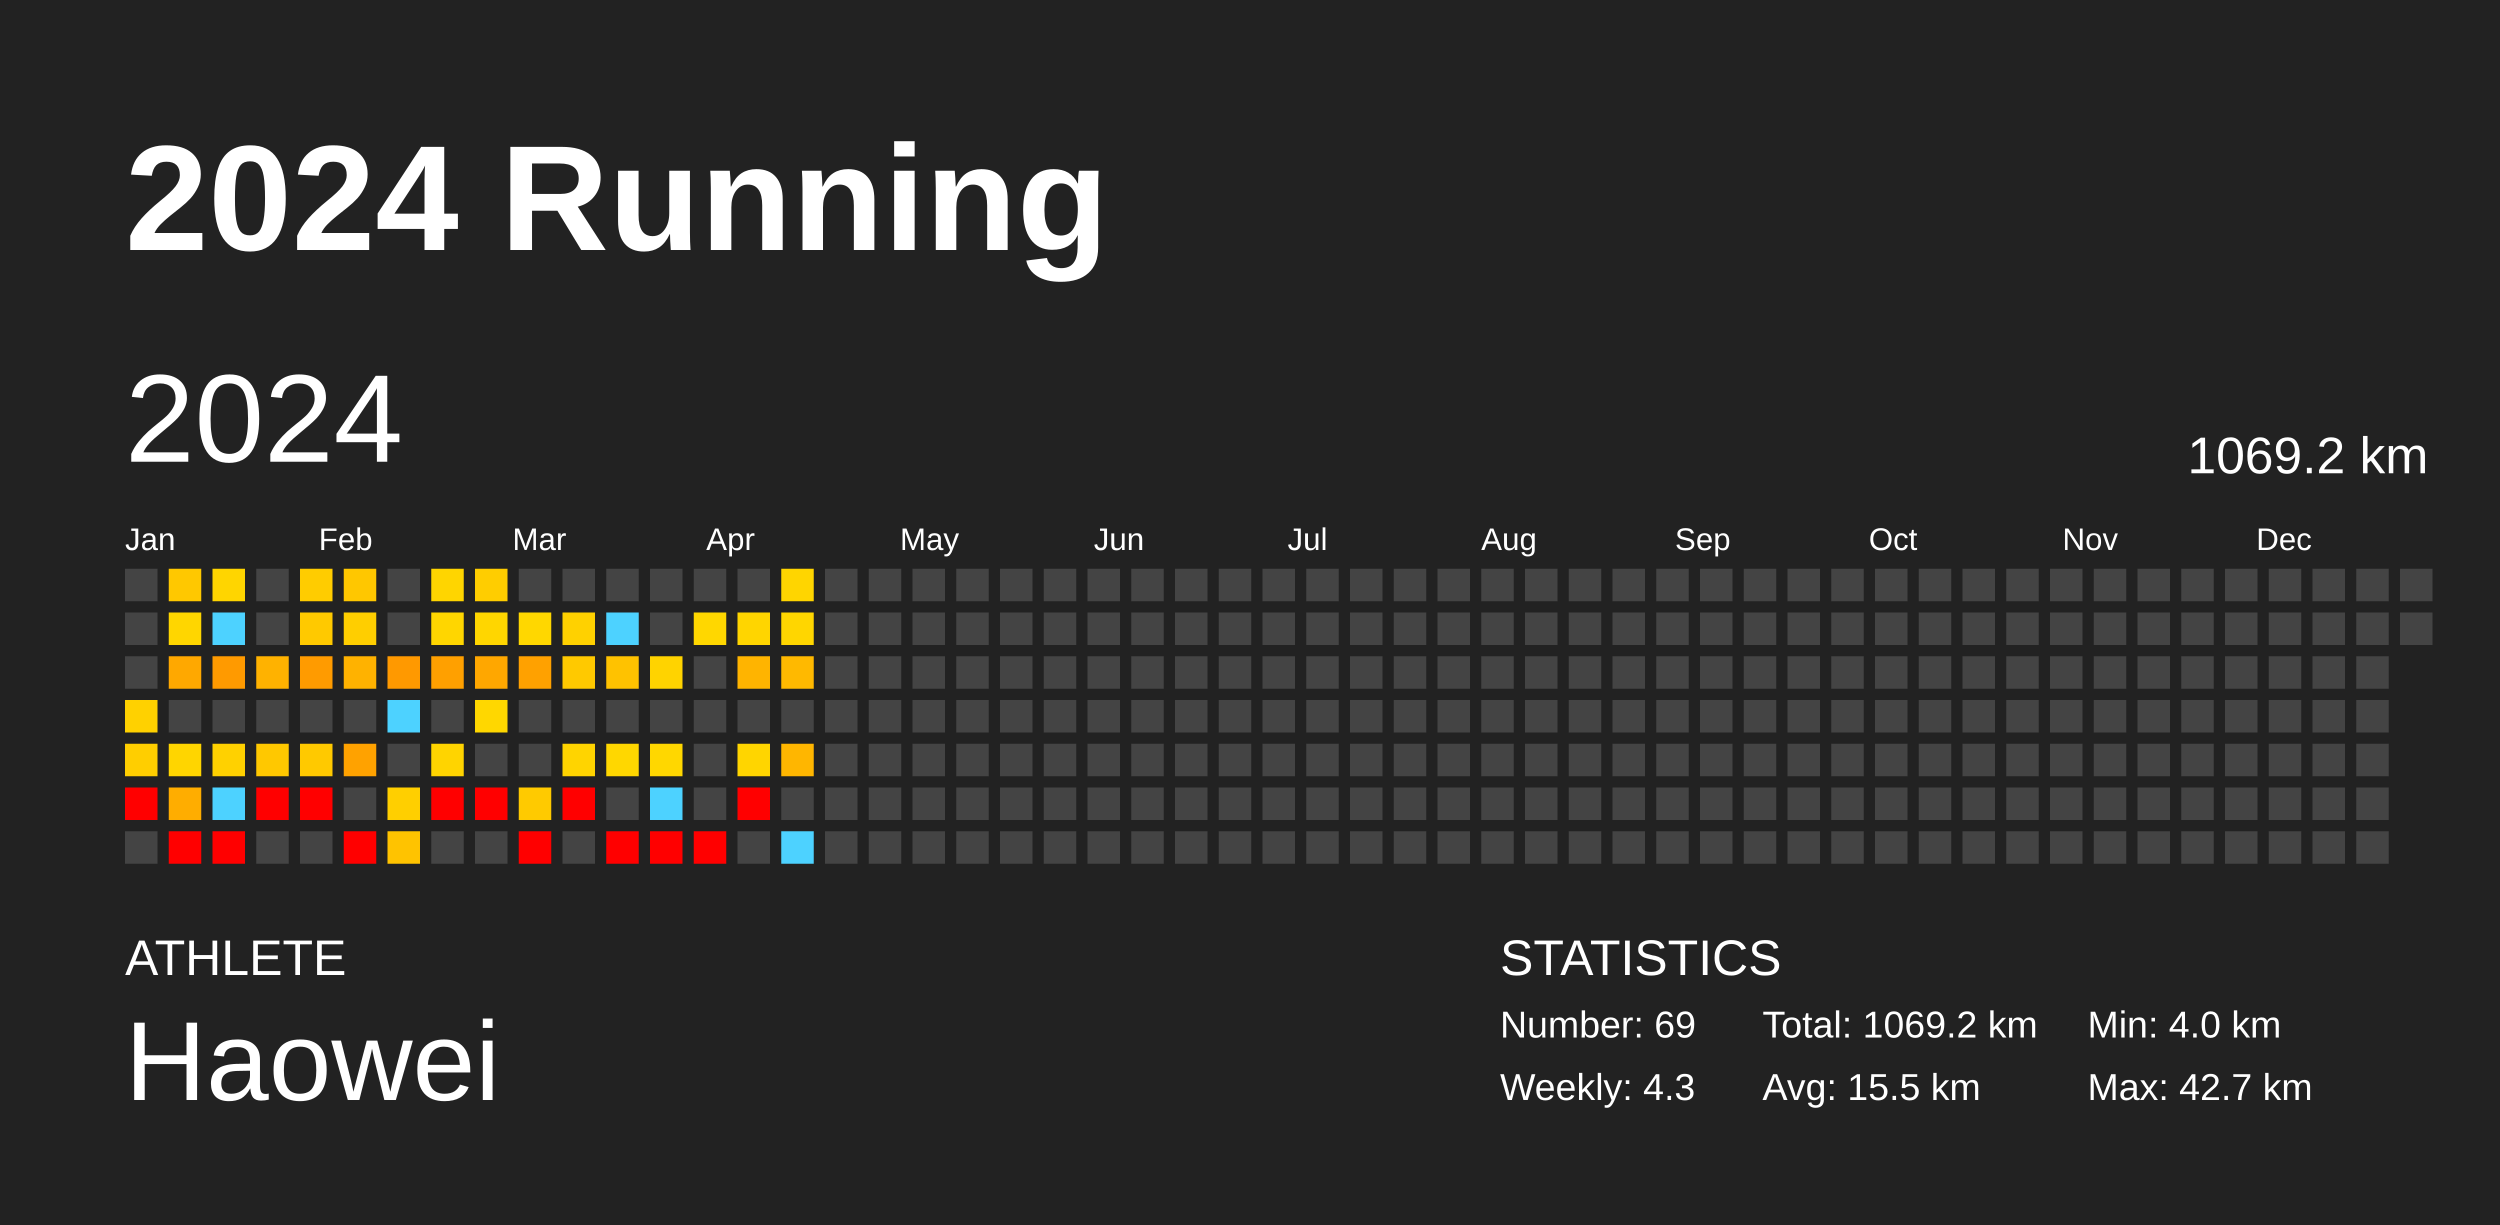
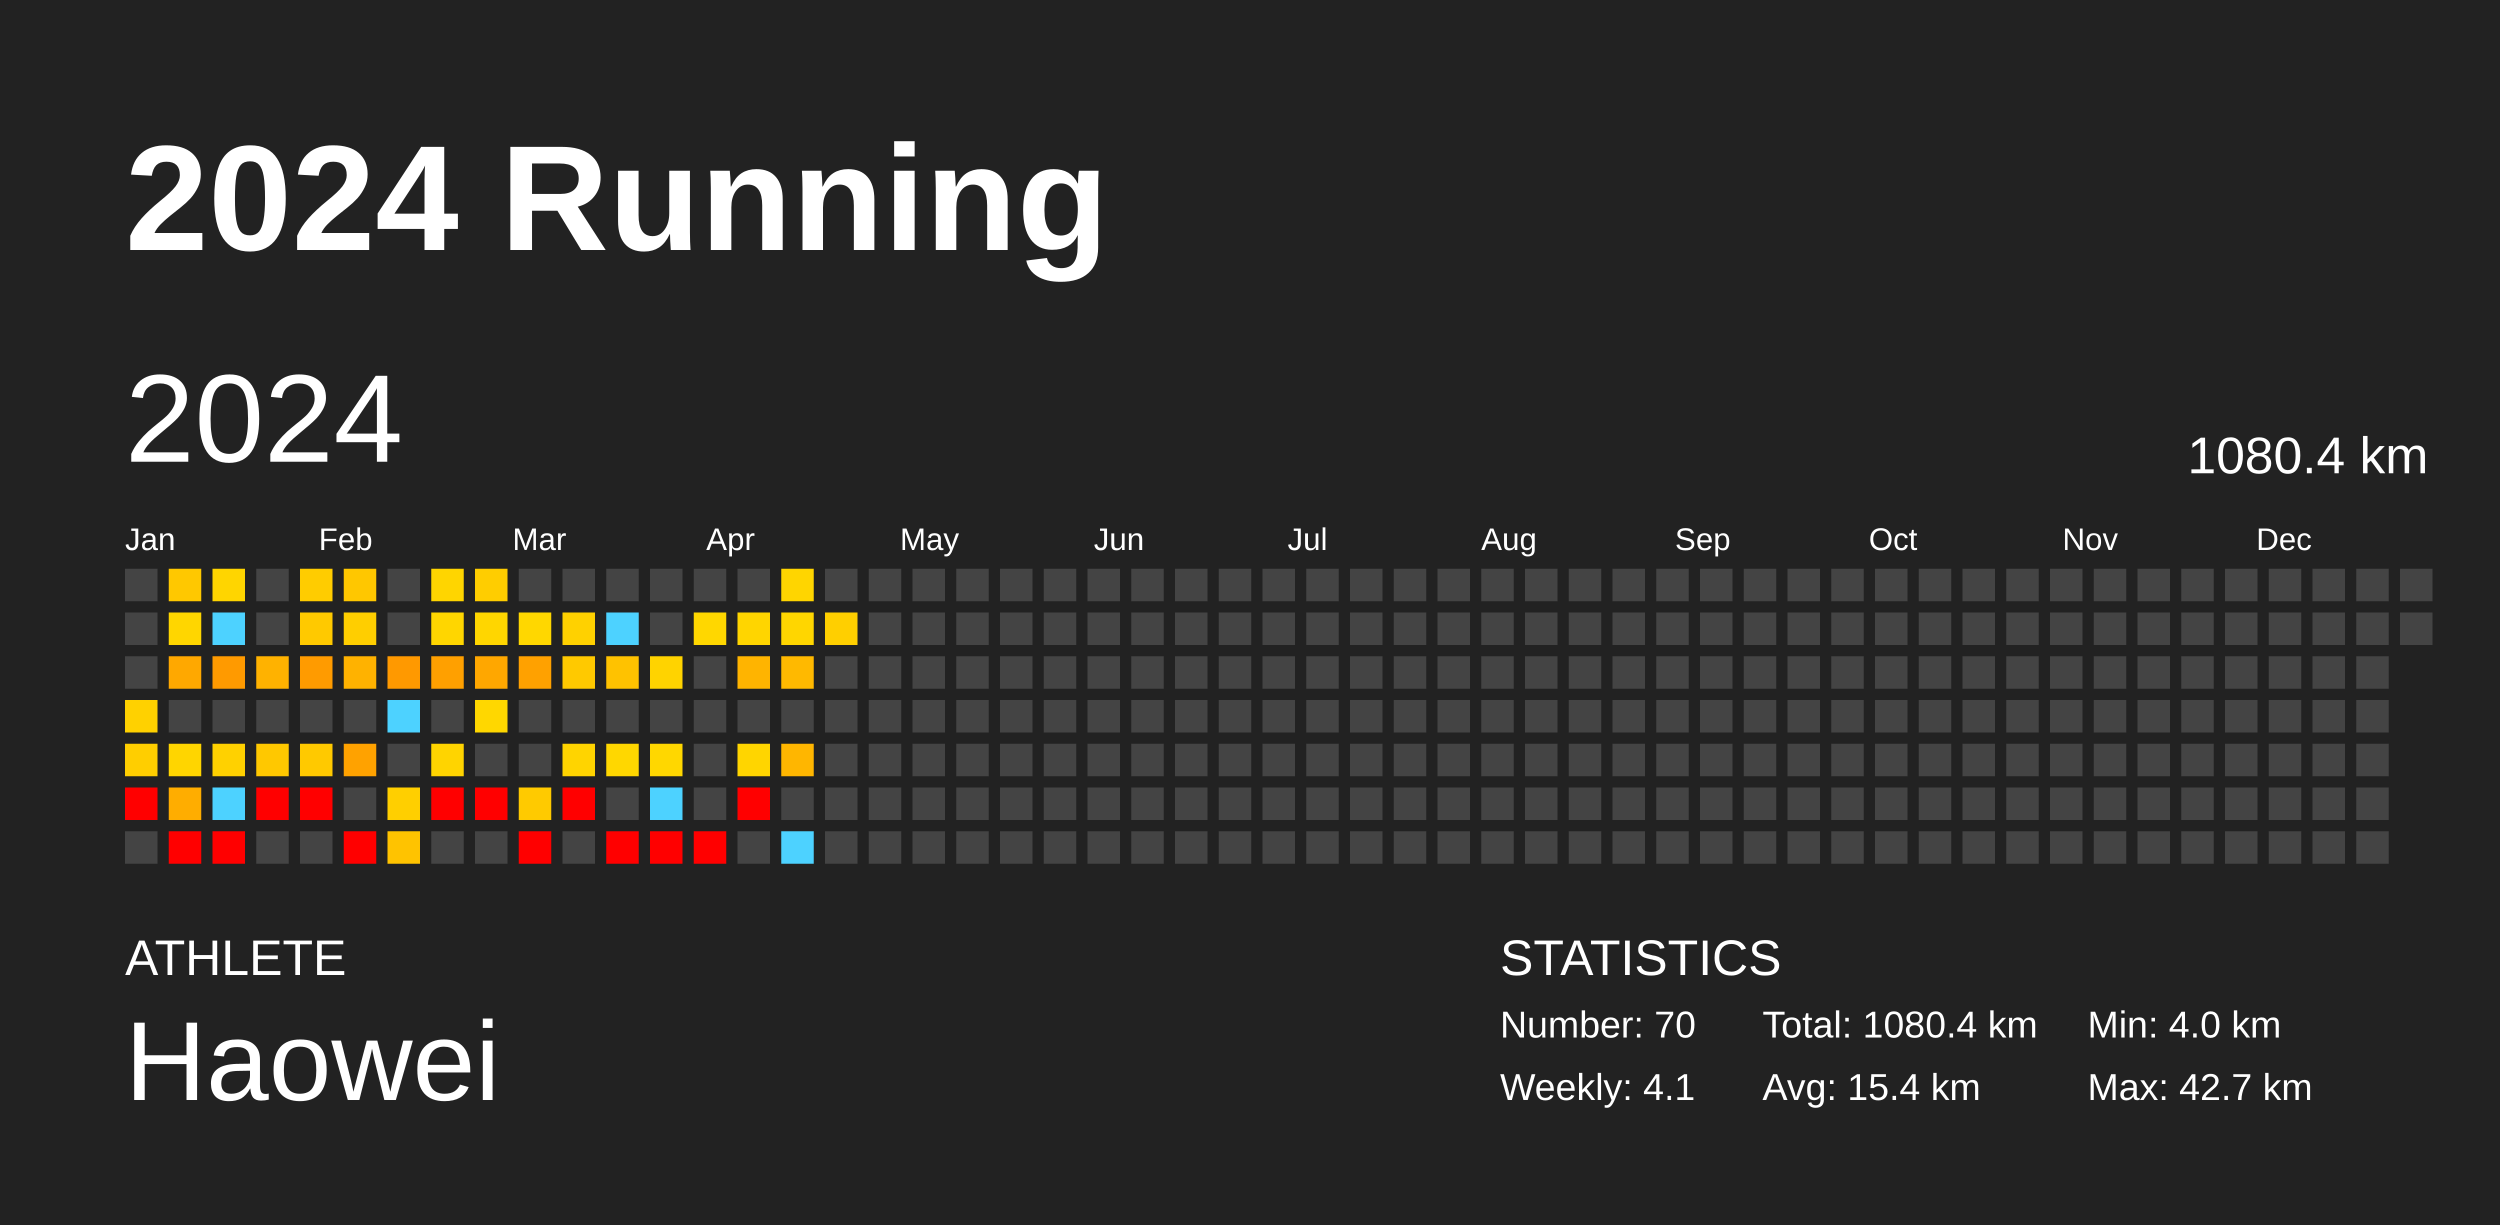
<svg xmlns="http://www.w3.org/2000/svg" baseProfile="full" height="98mm" version="1.1" viewBox="0,0,200,98" width="200mm">
  <defs />
  <rect fill="#222222" height="98" width="200" x="0" y="0" />
  <text fill="#FFFFFF" style="font-size:12px; font-family:Arial; font-weight:bold;" x="10" y="20">2024 Running</text>
  <text fill="#FFFFFF" style="font-size:4px; font-family:Arial" x="10" y="78">ATHLETE</text>
  <text fill="#FFFFFF" style="font-size:9px; font-family:Arial" x="10" y="88">Haowei</text>
  <text fill="#FFFFFF" style="font-size:4px; font-family:Arial" x="120" y="78">STATISTICS</text>
-   <text fill="#FFFFFF" style="font-size:3px; font-family:Arial" x="120" y="83">Number: 69</text>
-   <text fill="#FFFFFF" style="font-size:3px; font-family:Arial" x="120" y="88">Weekly: 4.3</text>
-   <text fill="#FFFFFF" style="font-size:3px; font-family:Arial" x="141" y="83">Total: 1069.2 km</text>
-   <text fill="#FFFFFF" style="font-size:3px; font-family:Arial" x="141" y="88">Avg: 15.5 km</text>
+   <text fill="#FFFFFF" style="font-size:3px; font-family:Arial" x="120" y="83">Number: 70</text>
+   <text fill="#FFFFFF" style="font-size:3px; font-family:Arial" x="120" y="88">Weekly: 4.1</text>
+   <text fill="#FFFFFF" style="font-size:3px; font-family:Arial" x="141" y="83">Total: 1080.4 km</text>
+   <text fill="#FFFFFF" style="font-size:3px; font-family:Arial" x="141" y="88">Avg: 15.4 km</text>
  <text fill="#FFFFFF" style="font-size:3px; font-family:Arial" x="167" y="83">Min: 4.0 km</text>
  <text fill="#FFFFFF" style="font-size:3px; font-family:Arial" x="167" y="88">Max: 42.7 km</text>
  <text dominant-baseline="hanging" fill="#FFFFFF" style="font-size:10.0px; font-family:Arial;" x="10" y="30">2024</text>
-   <text dominant-baseline="hanging" fill="#FFFFFF" style="font-size:4.125px; font-family:Arial;" x="175" y="35">1069.2 km</text>
+   <text dominant-baseline="hanging" fill="#FFFFFF" style="font-size:4.125px; font-family:Arial;" x="175" y="35">1080.4 km</text>
  <text fill="#FFFFFF" style="font-size:2.5px; font-family:Arial" x="10.0" y="44">Jan</text>
  <text fill="#FFFFFF" style="font-size:2.5px; font-family:Arial" x="25.5" y="44">Feb</text>
  <text fill="#FFFFFF" style="font-size:2.5px; font-family:Arial" x="41.0" y="44">Mar</text>
  <text fill="#FFFFFF" style="font-size:2.5px; font-family:Arial" x="56.5" y="44">Apr</text>
  <text fill="#FFFFFF" style="font-size:2.5px; font-family:Arial" x="72.0" y="44">May</text>
  <text fill="#FFFFFF" style="font-size:2.5px; font-family:Arial" x="87.5" y="44">Jun</text>
  <text fill="#FFFFFF" style="font-size:2.5px; font-family:Arial" x="103.0" y="44">Jul</text>
  <text fill="#FFFFFF" style="font-size:2.5px; font-family:Arial" x="118.5" y="44">Aug</text>
  <text fill="#FFFFFF" style="font-size:2.5px; font-family:Arial" x="134.0" y="44">Sep</text>
  <text fill="#FFFFFF" style="font-size:2.5px; font-family:Arial" x="149.5" y="44">Oct</text>
  <text fill="#FFFFFF" style="font-size:2.5px; font-family:Arial" x="165.0" y="44">Nov</text>
  <text fill="#FFFFFF" style="font-size:2.5px; font-family:Arial" x="180.5" y="44">Dec</text>
  <rect fill="#444444" height="2.6" width="2.6" x="10.0" y="45.5" />
  <rect fill="#444444" height="2.6" width="2.6" x="10.0" y="49.0" />
  <rect fill="#444444" height="2.6" width="2.6" x="10.0" y="52.5" />
  <rect fill="#ffd100" height="2.6" width="2.6" x="10.0" y="56.0" />
  <rect fill="#ffce00" height="2.6" width="2.6" x="10.0" y="59.5" />
  <rect fill="red" height="2.6" width="2.6" x="10.0" y="63.0" />
  <rect fill="#444444" height="2.6" width="2.6" x="10.0" y="66.5" />
  <rect fill="#ffc800" height="2.6" width="2.6" x="13.5" y="45.5" />
  <rect fill="#ffd600" height="2.6" width="2.6" x="13.5" y="49.0" />
  <rect fill="#ffa800" height="2.6" width="2.6" x="13.5" y="52.5" />
  <rect fill="#444444" height="2.6" width="2.6" x="13.5" y="56.0" />
  <rect fill="#ffd500" height="2.6" width="2.6" x="13.5" y="59.5" />
  <rect fill="#ffad00" height="2.6" width="2.6" x="13.5" y="63.0" />
  <rect fill="red" height="2.6" width="2.6" x="13.5" y="66.5" />
  <rect fill="#ffd500" height="2.6" width="2.6" x="17.0" y="45.5" />
  <rect fill="#4dd2ff" height="2.6" width="2.6" x="17.0" y="49.0" />
  <rect fill="#ff9a00" height="2.6" width="2.6" x="17.0" y="52.5" />
  <rect fill="#444444" height="2.6" width="2.6" x="17.0" y="56.0" />
  <rect fill="#ffd100" height="2.6" width="2.6" x="17.0" y="59.5" />
  <rect fill="#4dd2ff" height="2.6" width="2.6" x="17.0" y="63.0" />
  <rect fill="red" height="2.6" width="2.6" x="17.0" y="66.5" />
  <rect fill="#444444" height="2.6" width="2.6" x="20.5" y="45.5" />
  <rect fill="#444444" height="2.6" width="2.6" x="20.5" y="49.0" />
  <rect fill="#ffb200" height="2.6" width="2.6" x="20.5" y="52.5" />
  <rect fill="#444444" height="2.6" width="2.6" x="20.5" y="56.0" />
  <rect fill="#ffc800" height="2.6" width="2.6" x="20.5" y="59.5" />
  <rect fill="red" height="2.6" width="2.6" x="20.5" y="63.0" />
  <rect fill="#444444" height="2.6" width="2.6" x="20.5" y="66.5" />
  <rect fill="#ffcc00" height="2.6" width="2.6" x="24.0" y="45.5" />
  <rect fill="#ffc900" height="2.6" width="2.6" x="24.0" y="49.0" />
  <rect fill="#ff9b00" height="2.6" width="2.6" x="24.0" y="52.5" />
  <rect fill="#444444" height="2.6" width="2.6" x="24.0" y="56.0" />
  <rect fill="#ffc900" height="2.6" width="2.6" x="24.0" y="59.5" />
  <rect fill="red" height="2.6" width="2.6" x="24.0" y="63.0" />
  <rect fill="#444444" height="2.6" width="2.6" x="24.0" y="66.5" />
  <rect fill="#ffc700" height="2.6" width="2.6" x="27.5" y="45.5" />
  <rect fill="#ffce00" height="2.6" width="2.6" x="27.5" y="49.0" />
  <rect fill="#ffb200" height="2.6" width="2.6" x="27.5" y="52.5" />
  <rect fill="#444444" height="2.6" width="2.6" x="27.5" y="56.0" />
  <rect fill="#ffa200" height="2.6" width="2.6" x="27.5" y="59.5" />
  <rect fill="#444444" height="2.6" width="2.6" x="27.5" y="63.0" />
  <rect fill="red" height="2.6" width="2.6" x="27.5" y="66.5" />
  <rect fill="#444444" height="2.6" width="2.6" x="31.0" y="45.5" />
  <rect fill="#444444" height="2.6" width="2.6" x="31.0" y="49.0" />
  <rect fill="#ff9900" height="2.6" width="2.6" x="31.0" y="52.5" />
  <rect fill="#4dd2ff" height="2.6" width="2.6" x="31.0" y="56.0" />
  <rect fill="#444444" height="2.6" width="2.6" x="31.0" y="59.5" />
  <rect fill="#ffcf00" height="2.6" width="2.6" x="31.0" y="63.0" />
  <rect fill="#ffc300" height="2.6" width="2.6" x="31.0" y="66.5" />
  <rect fill="#ffd500" height="2.6" width="2.6" x="34.5" y="45.5" />
  <rect fill="#ffd600" height="2.6" width="2.6" x="34.5" y="49.0" />
  <rect fill="#ffa000" height="2.6" width="2.6" x="34.5" y="52.5" />
  <rect fill="#444444" height="2.6" width="2.6" x="34.5" y="56.0" />
  <rect fill="#ffd400" height="2.6" width="2.6" x="34.5" y="59.5" />
  <rect fill="red" height="2.6" width="2.6" x="34.5" y="63.0" />
  <rect fill="#444444" height="2.6" width="2.6" x="34.5" y="66.5" />
  <rect fill="#ffcd00" height="2.6" width="2.6" x="38.0" y="45.5" />
  <rect fill="#ffd600" height="2.6" width="2.6" x="38.0" y="49.0" />
  <rect fill="#ffa700" height="2.6" width="2.6" x="38.0" y="52.5" />
  <rect fill="#ffd700" height="2.6" width="2.6" x="38.0" y="56.0" />
  <rect fill="#444444" height="2.6" width="2.6" x="38.0" y="59.5" />
  <rect fill="red" height="2.6" width="2.6" x="38.0" y="63.0" />
  <rect fill="#444444" height="2.6" width="2.6" x="38.0" y="66.5" />
  <rect fill="#444444" height="2.6" width="2.6" x="41.5" y="45.5" />
  <rect fill="#ffd700" height="2.6" width="2.6" x="41.5" y="49.0" />
  <rect fill="#ffa100" height="2.6" width="2.6" x="41.5" y="52.5" />
  <rect fill="#444444" height="2.6" width="2.6" x="41.5" y="56.0" />
  <rect fill="#444444" height="2.6" width="2.6" x="41.5" y="59.5" />
  <rect fill="#ffca00" height="2.6" width="2.6" x="41.5" y="63.0" />
  <rect fill="red" height="2.6" width="2.6" x="41.5" y="66.5" />
  <rect fill="#444444" height="2.6" width="2.6" x="45.0" y="45.5" />
  <rect fill="#ffd100" height="2.6" width="2.6" x="45.0" y="49.0" />
  <rect fill="#ffc900" height="2.6" width="2.6" x="45.0" y="52.5" />
  <rect fill="#444444" height="2.6" width="2.6" x="45.0" y="56.0" />
  <rect fill="#ffd400" height="2.6" width="2.6" x="45.0" y="59.5" />
  <rect fill="red" height="2.6" width="2.6" x="45.0" y="63.0" />
  <rect fill="#444444" height="2.6" width="2.6" x="45.0" y="66.5" />
  <rect fill="#444444" height="2.6" width="2.6" x="48.5" y="45.5" />
  <rect fill="#4dd2ff" height="2.6" width="2.6" x="48.5" y="49.0" />
  <rect fill="#ffc200" height="2.6" width="2.6" x="48.5" y="52.5" />
  <rect fill="#444444" height="2.6" width="2.6" x="48.5" y="56.0" />
  <rect fill="#ffd700" height="2.6" width="2.6" x="48.5" y="59.5" />
  <rect fill="#444444" height="2.6" width="2.6" x="48.5" y="63.0" />
  <rect fill="red" height="2.6" width="2.6" x="48.5" y="66.5" />
  <rect fill="#444444" height="2.6" width="2.6" x="52.0" y="45.5" />
  <rect fill="#444444" height="2.6" width="2.6" x="52.0" y="49.0" />
  <rect fill="#ffd300" height="2.6" width="2.6" x="52.0" y="52.5" />
  <rect fill="#444444" height="2.6" width="2.6" x="52.0" y="56.0" />
  <rect fill="#ffd700" height="2.6" width="2.6" x="52.0" y="59.5" />
  <rect fill="#4dd2ff" height="2.6" width="2.6" x="52.0" y="63.0" />
  <rect fill="red" height="2.6" width="2.6" x="52.0" y="66.5" />
  <rect fill="#444444" height="2.6" width="2.6" x="55.5" y="45.5" />
  <rect fill="#ffd700" height="2.6" width="2.6" x="55.5" y="49.0" />
  <rect fill="#444444" height="2.6" width="2.6" x="55.5" y="52.5" />
  <rect fill="#444444" height="2.6" width="2.6" x="55.5" y="56.0" />
  <rect fill="#444444" height="2.6" width="2.6" x="55.5" y="59.5" />
  <rect fill="#444444" height="2.6" width="2.6" x="55.5" y="63.0" />
  <rect fill="red" height="2.6" width="2.6" x="55.5" y="66.5" />
  <rect fill="#444444" height="2.6" width="2.6" x="59.0" y="45.5" />
  <rect fill="#ffd500" height="2.6" width="2.6" x="59.0" y="49.0" />
  <rect fill="#ffb400" height="2.6" width="2.6" x="59.0" y="52.5" />
  <rect fill="#444444" height="2.6" width="2.6" x="59.0" y="56.0" />
  <rect fill="#ffd500" height="2.6" width="2.6" x="59.0" y="59.5" />
  <rect fill="red" height="2.6" width="2.6" x="59.0" y="63.0" />
  <rect fill="#444444" height="2.6" width="2.6" x="59.0" y="66.5" />
  <rect fill="#ffd500" height="2.6" width="2.6" x="62.5" y="45.5" />
  <rect fill="#ffd600" height="2.6" width="2.6" x="62.5" y="49.0" />
  <rect fill="#ffb900" height="2.6" width="2.6" x="62.5" y="52.5" />
  <rect fill="#444444" height="2.6" width="2.6" x="62.5" y="56.0" />
  <rect fill="#ffb600" height="2.6" width="2.6" x="62.5" y="59.5" />
  <rect fill="#444444" height="2.6" width="2.6" x="62.5" y="63.0" />
  <rect fill="#4dd2ff" height="2.6" width="2.6" x="62.5" y="66.5" />
  <rect fill="#444444" height="2.6" width="2.6" x="66.0" y="45.5" />
-   <rect fill="#444444" height="2.6" width="2.6" x="66.0" y="49.0" />
+   <rect fill="#ffcf00" height="2.6" width="2.6" x="66.0" y="49.0" />
  <rect fill="#444444" height="2.6" width="2.6" x="66.0" y="52.5" />
  <rect fill="#444444" height="2.6" width="2.6" x="66.0" y="56.0" />
  <rect fill="#444444" height="2.6" width="2.6" x="66.0" y="59.5" />
  <rect fill="#444444" height="2.6" width="2.6" x="66.0" y="63.0" />
  <rect fill="#444444" height="2.6" width="2.6" x="66.0" y="66.5" />
  <rect fill="#444444" height="2.6" width="2.6" x="69.5" y="45.5" />
  <rect fill="#444444" height="2.6" width="2.6" x="69.5" y="49.0" />
  <rect fill="#444444" height="2.6" width="2.6" x="69.5" y="52.5" />
  <rect fill="#444444" height="2.6" width="2.6" x="69.5" y="56.0" />
  <rect fill="#444444" height="2.6" width="2.6" x="69.5" y="59.5" />
  <rect fill="#444444" height="2.6" width="2.6" x="69.5" y="63.0" />
  <rect fill="#444444" height="2.6" width="2.6" x="69.5" y="66.5" />
  <rect fill="#444444" height="2.6" width="2.6" x="73.0" y="45.5" />
  <rect fill="#444444" height="2.6" width="2.6" x="73.0" y="49.0" />
  <rect fill="#444444" height="2.6" width="2.6" x="73.0" y="52.5" />
  <rect fill="#444444" height="2.6" width="2.6" x="73.0" y="56.0" />
  <rect fill="#444444" height="2.6" width="2.6" x="73.0" y="59.5" />
  <rect fill="#444444" height="2.6" width="2.6" x="73.0" y="63.0" />
  <rect fill="#444444" height="2.6" width="2.6" x="73.0" y="66.5" />
  <rect fill="#444444" height="2.6" width="2.6" x="76.5" y="45.5" />
  <rect fill="#444444" height="2.6" width="2.6" x="76.5" y="49.0" />
  <rect fill="#444444" height="2.6" width="2.6" x="76.5" y="52.5" />
  <rect fill="#444444" height="2.6" width="2.6" x="76.5" y="56.0" />
  <rect fill="#444444" height="2.6" width="2.6" x="76.5" y="59.5" />
  <rect fill="#444444" height="2.6" width="2.6" x="76.5" y="63.0" />
  <rect fill="#444444" height="2.6" width="2.6" x="76.5" y="66.5" />
  <rect fill="#444444" height="2.6" width="2.6" x="80.0" y="45.5" />
  <rect fill="#444444" height="2.6" width="2.6" x="80.0" y="49.0" />
  <rect fill="#444444" height="2.6" width="2.6" x="80.0" y="52.5" />
  <rect fill="#444444" height="2.6" width="2.6" x="80.0" y="56.0" />
  <rect fill="#444444" height="2.6" width="2.6" x="80.0" y="59.5" />
  <rect fill="#444444" height="2.6" width="2.6" x="80.0" y="63.0" />
  <rect fill="#444444" height="2.6" width="2.6" x="80.0" y="66.5" />
  <rect fill="#444444" height="2.6" width="2.6" x="83.5" y="45.5" />
  <rect fill="#444444" height="2.6" width="2.6" x="83.5" y="49.0" />
  <rect fill="#444444" height="2.6" width="2.6" x="83.5" y="52.5" />
  <rect fill="#444444" height="2.6" width="2.6" x="83.5" y="56.0" />
  <rect fill="#444444" height="2.6" width="2.6" x="83.5" y="59.5" />
  <rect fill="#444444" height="2.6" width="2.6" x="83.5" y="63.0" />
  <rect fill="#444444" height="2.6" width="2.6" x="83.5" y="66.5" />
  <rect fill="#444444" height="2.6" width="2.6" x="87.0" y="45.5" />
  <rect fill="#444444" height="2.6" width="2.6" x="87.0" y="49.0" />
  <rect fill="#444444" height="2.6" width="2.6" x="87.0" y="52.5" />
  <rect fill="#444444" height="2.6" width="2.6" x="87.0" y="56.0" />
  <rect fill="#444444" height="2.6" width="2.6" x="87.0" y="59.5" />
  <rect fill="#444444" height="2.6" width="2.6" x="87.0" y="63.0" />
  <rect fill="#444444" height="2.6" width="2.6" x="87.0" y="66.5" />
  <rect fill="#444444" height="2.6" width="2.6" x="90.5" y="45.5" />
  <rect fill="#444444" height="2.6" width="2.6" x="90.5" y="49.0" />
  <rect fill="#444444" height="2.6" width="2.6" x="90.5" y="52.5" />
  <rect fill="#444444" height="2.6" width="2.6" x="90.5" y="56.0" />
  <rect fill="#444444" height="2.6" width="2.6" x="90.5" y="59.5" />
  <rect fill="#444444" height="2.6" width="2.6" x="90.5" y="63.0" />
  <rect fill="#444444" height="2.6" width="2.6" x="90.5" y="66.5" />
  <rect fill="#444444" height="2.6" width="2.6" x="94.0" y="45.5" />
  <rect fill="#444444" height="2.6" width="2.6" x="94.0" y="49.0" />
  <rect fill="#444444" height="2.6" width="2.6" x="94.0" y="52.5" />
  <rect fill="#444444" height="2.6" width="2.6" x="94.0" y="56.0" />
  <rect fill="#444444" height="2.6" width="2.6" x="94.0" y="59.5" />
  <rect fill="#444444" height="2.6" width="2.6" x="94.0" y="63.0" />
  <rect fill="#444444" height="2.6" width="2.6" x="94.0" y="66.5" />
  <rect fill="#444444" height="2.6" width="2.6" x="97.5" y="45.5" />
  <rect fill="#444444" height="2.6" width="2.6" x="97.5" y="49.0" />
  <rect fill="#444444" height="2.6" width="2.6" x="97.5" y="52.5" />
  <rect fill="#444444" height="2.6" width="2.6" x="97.5" y="56.0" />
  <rect fill="#444444" height="2.6" width="2.6" x="97.5" y="59.5" />
  <rect fill="#444444" height="2.6" width="2.6" x="97.5" y="63.0" />
  <rect fill="#444444" height="2.6" width="2.6" x="97.5" y="66.5" />
  <rect fill="#444444" height="2.6" width="2.6" x="101.0" y="45.5" />
  <rect fill="#444444" height="2.6" width="2.6" x="101.0" y="49.0" />
  <rect fill="#444444" height="2.6" width="2.6" x="101.0" y="52.5" />
  <rect fill="#444444" height="2.6" width="2.6" x="101.0" y="56.0" />
  <rect fill="#444444" height="2.6" width="2.6" x="101.0" y="59.5" />
  <rect fill="#444444" height="2.6" width="2.6" x="101.0" y="63.0" />
  <rect fill="#444444" height="2.6" width="2.6" x="101.0" y="66.5" />
  <rect fill="#444444" height="2.6" width="2.6" x="104.5" y="45.5" />
  <rect fill="#444444" height="2.6" width="2.6" x="104.5" y="49.0" />
  <rect fill="#444444" height="2.6" width="2.6" x="104.5" y="52.5" />
  <rect fill="#444444" height="2.6" width="2.6" x="104.5" y="56.0" />
  <rect fill="#444444" height="2.6" width="2.6" x="104.5" y="59.5" />
  <rect fill="#444444" height="2.6" width="2.6" x="104.5" y="63.0" />
  <rect fill="#444444" height="2.6" width="2.6" x="104.5" y="66.5" />
  <rect fill="#444444" height="2.6" width="2.6" x="108.0" y="45.5" />
  <rect fill="#444444" height="2.6" width="2.6" x="108.0" y="49.0" />
  <rect fill="#444444" height="2.6" width="2.6" x="108.0" y="52.5" />
  <rect fill="#444444" height="2.6" width="2.6" x="108.0" y="56.0" />
  <rect fill="#444444" height="2.6" width="2.6" x="108.0" y="59.5" />
  <rect fill="#444444" height="2.6" width="2.6" x="108.0" y="63.0" />
  <rect fill="#444444" height="2.6" width="2.6" x="108.0" y="66.5" />
  <rect fill="#444444" height="2.6" width="2.6" x="111.5" y="45.5" />
  <rect fill="#444444" height="2.6" width="2.6" x="111.5" y="49.0" />
  <rect fill="#444444" height="2.6" width="2.6" x="111.5" y="52.5" />
  <rect fill="#444444" height="2.6" width="2.6" x="111.5" y="56.0" />
  <rect fill="#444444" height="2.6" width="2.6" x="111.5" y="59.5" />
  <rect fill="#444444" height="2.6" width="2.6" x="111.5" y="63.0" />
  <rect fill="#444444" height="2.6" width="2.6" x="111.5" y="66.5" />
  <rect fill="#444444" height="2.6" width="2.6" x="115.0" y="45.5" />
  <rect fill="#444444" height="2.6" width="2.6" x="115.0" y="49.0" />
  <rect fill="#444444" height="2.6" width="2.6" x="115.0" y="52.5" />
  <rect fill="#444444" height="2.6" width="2.6" x="115.0" y="56.0" />
  <rect fill="#444444" height="2.6" width="2.6" x="115.0" y="59.5" />
  <rect fill="#444444" height="2.6" width="2.6" x="115.0" y="63.0" />
  <rect fill="#444444" height="2.6" width="2.6" x="115.0" y="66.5" />
  <rect fill="#444444" height="2.6" width="2.6" x="118.5" y="45.5" />
  <rect fill="#444444" height="2.6" width="2.6" x="118.5" y="49.0" />
  <rect fill="#444444" height="2.6" width="2.6" x="118.5" y="52.5" />
  <rect fill="#444444" height="2.6" width="2.6" x="118.5" y="56.0" />
  <rect fill="#444444" height="2.6" width="2.6" x="118.5" y="59.5" />
  <rect fill="#444444" height="2.6" width="2.6" x="118.5" y="63.0" />
  <rect fill="#444444" height="2.6" width="2.6" x="118.5" y="66.5" />
  <rect fill="#444444" height="2.6" width="2.6" x="122.0" y="45.5" />
  <rect fill="#444444" height="2.6" width="2.6" x="122.0" y="49.0" />
  <rect fill="#444444" height="2.6" width="2.6" x="122.0" y="52.5" />
  <rect fill="#444444" height="2.6" width="2.6" x="122.0" y="56.0" />
  <rect fill="#444444" height="2.6" width="2.6" x="122.0" y="59.5" />
  <rect fill="#444444" height="2.6" width="2.6" x="122.0" y="63.0" />
  <rect fill="#444444" height="2.6" width="2.6" x="122.0" y="66.5" />
  <rect fill="#444444" height="2.6" width="2.6" x="125.5" y="45.5" />
  <rect fill="#444444" height="2.6" width="2.6" x="125.5" y="49.0" />
  <rect fill="#444444" height="2.6" width="2.6" x="125.5" y="52.5" />
  <rect fill="#444444" height="2.6" width="2.6" x="125.5" y="56.0" />
  <rect fill="#444444" height="2.6" width="2.6" x="125.5" y="59.5" />
  <rect fill="#444444" height="2.6" width="2.6" x="125.5" y="63.0" />
  <rect fill="#444444" height="2.6" width="2.6" x="125.5" y="66.5" />
  <rect fill="#444444" height="2.6" width="2.6" x="129.0" y="45.5" />
  <rect fill="#444444" height="2.6" width="2.6" x="129.0" y="49.0" />
  <rect fill="#444444" height="2.6" width="2.6" x="129.0" y="52.5" />
  <rect fill="#444444" height="2.6" width="2.6" x="129.0" y="56.0" />
  <rect fill="#444444" height="2.6" width="2.6" x="129.0" y="59.5" />
  <rect fill="#444444" height="2.6" width="2.6" x="129.0" y="63.0" />
  <rect fill="#444444" height="2.6" width="2.6" x="129.0" y="66.5" />
  <rect fill="#444444" height="2.6" width="2.6" x="132.5" y="45.5" />
  <rect fill="#444444" height="2.6" width="2.6" x="132.5" y="49.0" />
  <rect fill="#444444" height="2.6" width="2.6" x="132.5" y="52.5" />
  <rect fill="#444444" height="2.6" width="2.6" x="132.5" y="56.0" />
  <rect fill="#444444" height="2.6" width="2.6" x="132.5" y="59.5" />
  <rect fill="#444444" height="2.6" width="2.6" x="132.5" y="63.0" />
  <rect fill="#444444" height="2.6" width="2.6" x="132.5" y="66.5" />
  <rect fill="#444444" height="2.6" width="2.6" x="136.0" y="45.5" />
  <rect fill="#444444" height="2.6" width="2.6" x="136.0" y="49.0" />
  <rect fill="#444444" height="2.6" width="2.6" x="136.0" y="52.5" />
  <rect fill="#444444" height="2.6" width="2.6" x="136.0" y="56.0" />
  <rect fill="#444444" height="2.6" width="2.6" x="136.0" y="59.5" />
  <rect fill="#444444" height="2.6" width="2.6" x="136.0" y="63.0" />
  <rect fill="#444444" height="2.6" width="2.6" x="136.0" y="66.5" />
  <rect fill="#444444" height="2.6" width="2.6" x="139.5" y="45.5" />
  <rect fill="#444444" height="2.6" width="2.6" x="139.5" y="49.0" />
  <rect fill="#444444" height="2.6" width="2.6" x="139.5" y="52.5" />
  <rect fill="#444444" height="2.6" width="2.6" x="139.5" y="56.0" />
  <rect fill="#444444" height="2.6" width="2.6" x="139.5" y="59.5" />
  <rect fill="#444444" height="2.6" width="2.6" x="139.5" y="63.0" />
  <rect fill="#444444" height="2.6" width="2.6" x="139.5" y="66.5" />
  <rect fill="#444444" height="2.6" width="2.6" x="143.0" y="45.5" />
  <rect fill="#444444" height="2.6" width="2.6" x="143.0" y="49.0" />
  <rect fill="#444444" height="2.6" width="2.6" x="143.0" y="52.5" />
  <rect fill="#444444" height="2.6" width="2.6" x="143.0" y="56.0" />
  <rect fill="#444444" height="2.6" width="2.6" x="143.0" y="59.5" />
  <rect fill="#444444" height="2.6" width="2.6" x="143.0" y="63.0" />
  <rect fill="#444444" height="2.6" width="2.6" x="143.0" y="66.5" />
  <rect fill="#444444" height="2.6" width="2.6" x="146.5" y="45.5" />
  <rect fill="#444444" height="2.6" width="2.6" x="146.5" y="49.0" />
  <rect fill="#444444" height="2.6" width="2.6" x="146.5" y="52.5" />
  <rect fill="#444444" height="2.6" width="2.6" x="146.5" y="56.0" />
  <rect fill="#444444" height="2.6" width="2.6" x="146.5" y="59.5" />
  <rect fill="#444444" height="2.6" width="2.6" x="146.5" y="63.0" />
  <rect fill="#444444" height="2.6" width="2.6" x="146.5" y="66.5" />
  <rect fill="#444444" height="2.6" width="2.6" x="150.0" y="45.5" />
  <rect fill="#444444" height="2.6" width="2.6" x="150.0" y="49.0" />
  <rect fill="#444444" height="2.6" width="2.6" x="150.0" y="52.5" />
  <rect fill="#444444" height="2.6" width="2.6" x="150.0" y="56.0" />
  <rect fill="#444444" height="2.6" width="2.6" x="150.0" y="59.5" />
  <rect fill="#444444" height="2.6" width="2.6" x="150.0" y="63.0" />
  <rect fill="#444444" height="2.6" width="2.6" x="150.0" y="66.5" />
  <rect fill="#444444" height="2.6" width="2.6" x="153.5" y="45.5" />
  <rect fill="#444444" height="2.6" width="2.6" x="153.5" y="49.0" />
  <rect fill="#444444" height="2.6" width="2.6" x="153.5" y="52.5" />
  <rect fill="#444444" height="2.6" width="2.6" x="153.5" y="56.0" />
  <rect fill="#444444" height="2.6" width="2.6" x="153.5" y="59.5" />
  <rect fill="#444444" height="2.6" width="2.6" x="153.5" y="63.0" />
  <rect fill="#444444" height="2.6" width="2.6" x="153.5" y="66.5" />
  <rect fill="#444444" height="2.6" width="2.6" x="157.0" y="45.5" />
  <rect fill="#444444" height="2.6" width="2.6" x="157.0" y="49.0" />
  <rect fill="#444444" height="2.6" width="2.6" x="157.0" y="52.5" />
  <rect fill="#444444" height="2.6" width="2.6" x="157.0" y="56.0" />
  <rect fill="#444444" height="2.6" width="2.6" x="157.0" y="59.5" />
  <rect fill="#444444" height="2.6" width="2.6" x="157.0" y="63.0" />
  <rect fill="#444444" height="2.6" width="2.6" x="157.0" y="66.5" />
  <rect fill="#444444" height="2.6" width="2.6" x="160.5" y="45.5" />
  <rect fill="#444444" height="2.6" width="2.6" x="160.5" y="49.0" />
  <rect fill="#444444" height="2.6" width="2.6" x="160.5" y="52.5" />
  <rect fill="#444444" height="2.6" width="2.6" x="160.5" y="56.0" />
  <rect fill="#444444" height="2.6" width="2.6" x="160.5" y="59.5" />
  <rect fill="#444444" height="2.6" width="2.6" x="160.5" y="63.0" />
  <rect fill="#444444" height="2.6" width="2.6" x="160.5" y="66.5" />
  <rect fill="#444444" height="2.6" width="2.6" x="164.0" y="45.5" />
  <rect fill="#444444" height="2.6" width="2.6" x="164.0" y="49.0" />
  <rect fill="#444444" height="2.6" width="2.6" x="164.0" y="52.5" />
  <rect fill="#444444" height="2.6" width="2.6" x="164.0" y="56.0" />
  <rect fill="#444444" height="2.6" width="2.6" x="164.0" y="59.5" />
  <rect fill="#444444" height="2.6" width="2.6" x="164.0" y="63.0" />
  <rect fill="#444444" height="2.6" width="2.6" x="164.0" y="66.5" />
  <rect fill="#444444" height="2.6" width="2.6" x="167.5" y="45.5" />
  <rect fill="#444444" height="2.6" width="2.6" x="167.5" y="49.0" />
  <rect fill="#444444" height="2.6" width="2.6" x="167.5" y="52.5" />
  <rect fill="#444444" height="2.6" width="2.6" x="167.5" y="56.0" />
  <rect fill="#444444" height="2.6" width="2.6" x="167.5" y="59.5" />
  <rect fill="#444444" height="2.6" width="2.6" x="167.5" y="63.0" />
  <rect fill="#444444" height="2.6" width="2.6" x="167.5" y="66.5" />
  <rect fill="#444444" height="2.6" width="2.6" x="171.0" y="45.5" />
  <rect fill="#444444" height="2.6" width="2.6" x="171.0" y="49.0" />
  <rect fill="#444444" height="2.6" width="2.6" x="171.0" y="52.5" />
  <rect fill="#444444" height="2.6" width="2.6" x="171.0" y="56.0" />
  <rect fill="#444444" height="2.6" width="2.6" x="171.0" y="59.5" />
  <rect fill="#444444" height="2.6" width="2.6" x="171.0" y="63.0" />
  <rect fill="#444444" height="2.6" width="2.6" x="171.0" y="66.5" />
  <rect fill="#444444" height="2.6" width="2.6" x="174.5" y="45.5" />
  <rect fill="#444444" height="2.6" width="2.6" x="174.5" y="49.0" />
  <rect fill="#444444" height="2.6" width="2.6" x="174.5" y="52.5" />
  <rect fill="#444444" height="2.6" width="2.6" x="174.5" y="56.0" />
  <rect fill="#444444" height="2.6" width="2.6" x="174.5" y="59.5" />
  <rect fill="#444444" height="2.6" width="2.6" x="174.5" y="63.0" />
  <rect fill="#444444" height="2.6" width="2.6" x="174.5" y="66.5" />
  <rect fill="#444444" height="2.6" width="2.6" x="178.0" y="45.5" />
  <rect fill="#444444" height="2.6" width="2.6" x="178.0" y="49.0" />
  <rect fill="#444444" height="2.6" width="2.6" x="178.0" y="52.5" />
  <rect fill="#444444" height="2.6" width="2.6" x="178.0" y="56.0" />
  <rect fill="#444444" height="2.6" width="2.6" x="178.0" y="59.5" />
  <rect fill="#444444" height="2.6" width="2.6" x="178.0" y="63.0" />
  <rect fill="#444444" height="2.6" width="2.6" x="178.0" y="66.5" />
  <rect fill="#444444" height="2.6" width="2.6" x="181.5" y="45.5" />
  <rect fill="#444444" height="2.6" width="2.6" x="181.5" y="49.0" />
  <rect fill="#444444" height="2.6" width="2.6" x="181.5" y="52.5" />
  <rect fill="#444444" height="2.6" width="2.6" x="181.5" y="56.0" />
  <rect fill="#444444" height="2.6" width="2.6" x="181.5" y="59.5" />
  <rect fill="#444444" height="2.6" width="2.6" x="181.5" y="63.0" />
  <rect fill="#444444" height="2.6" width="2.6" x="181.5" y="66.5" />
  <rect fill="#444444" height="2.6" width="2.6" x="185.0" y="45.5" />
  <rect fill="#444444" height="2.6" width="2.6" x="185.0" y="49.0" />
  <rect fill="#444444" height="2.6" width="2.6" x="185.0" y="52.5" />
  <rect fill="#444444" height="2.6" width="2.6" x="185.0" y="56.0" />
  <rect fill="#444444" height="2.6" width="2.6" x="185.0" y="59.5" />
  <rect fill="#444444" height="2.6" width="2.6" x="185.0" y="63.0" />
  <rect fill="#444444" height="2.6" width="2.6" x="185.0" y="66.5" />
  <rect fill="#444444" height="2.6" width="2.6" x="188.5" y="45.5" />
  <rect fill="#444444" height="2.6" width="2.6" x="188.5" y="49.0" />
  <rect fill="#444444" height="2.6" width="2.6" x="188.5" y="52.5" />
  <rect fill="#444444" height="2.6" width="2.6" x="188.5" y="56.0" />
  <rect fill="#444444" height="2.6" width="2.6" x="188.5" y="59.5" />
  <rect fill="#444444" height="2.6" width="2.6" x="188.5" y="63.0" />
  <rect fill="#444444" height="2.6" width="2.6" x="188.5" y="66.5" />
  <rect fill="#444444" height="2.6" width="2.6" x="192.0" y="45.5" />
  <rect fill="#444444" height="2.6" width="2.6" x="192.0" y="49.0" />
</svg>
